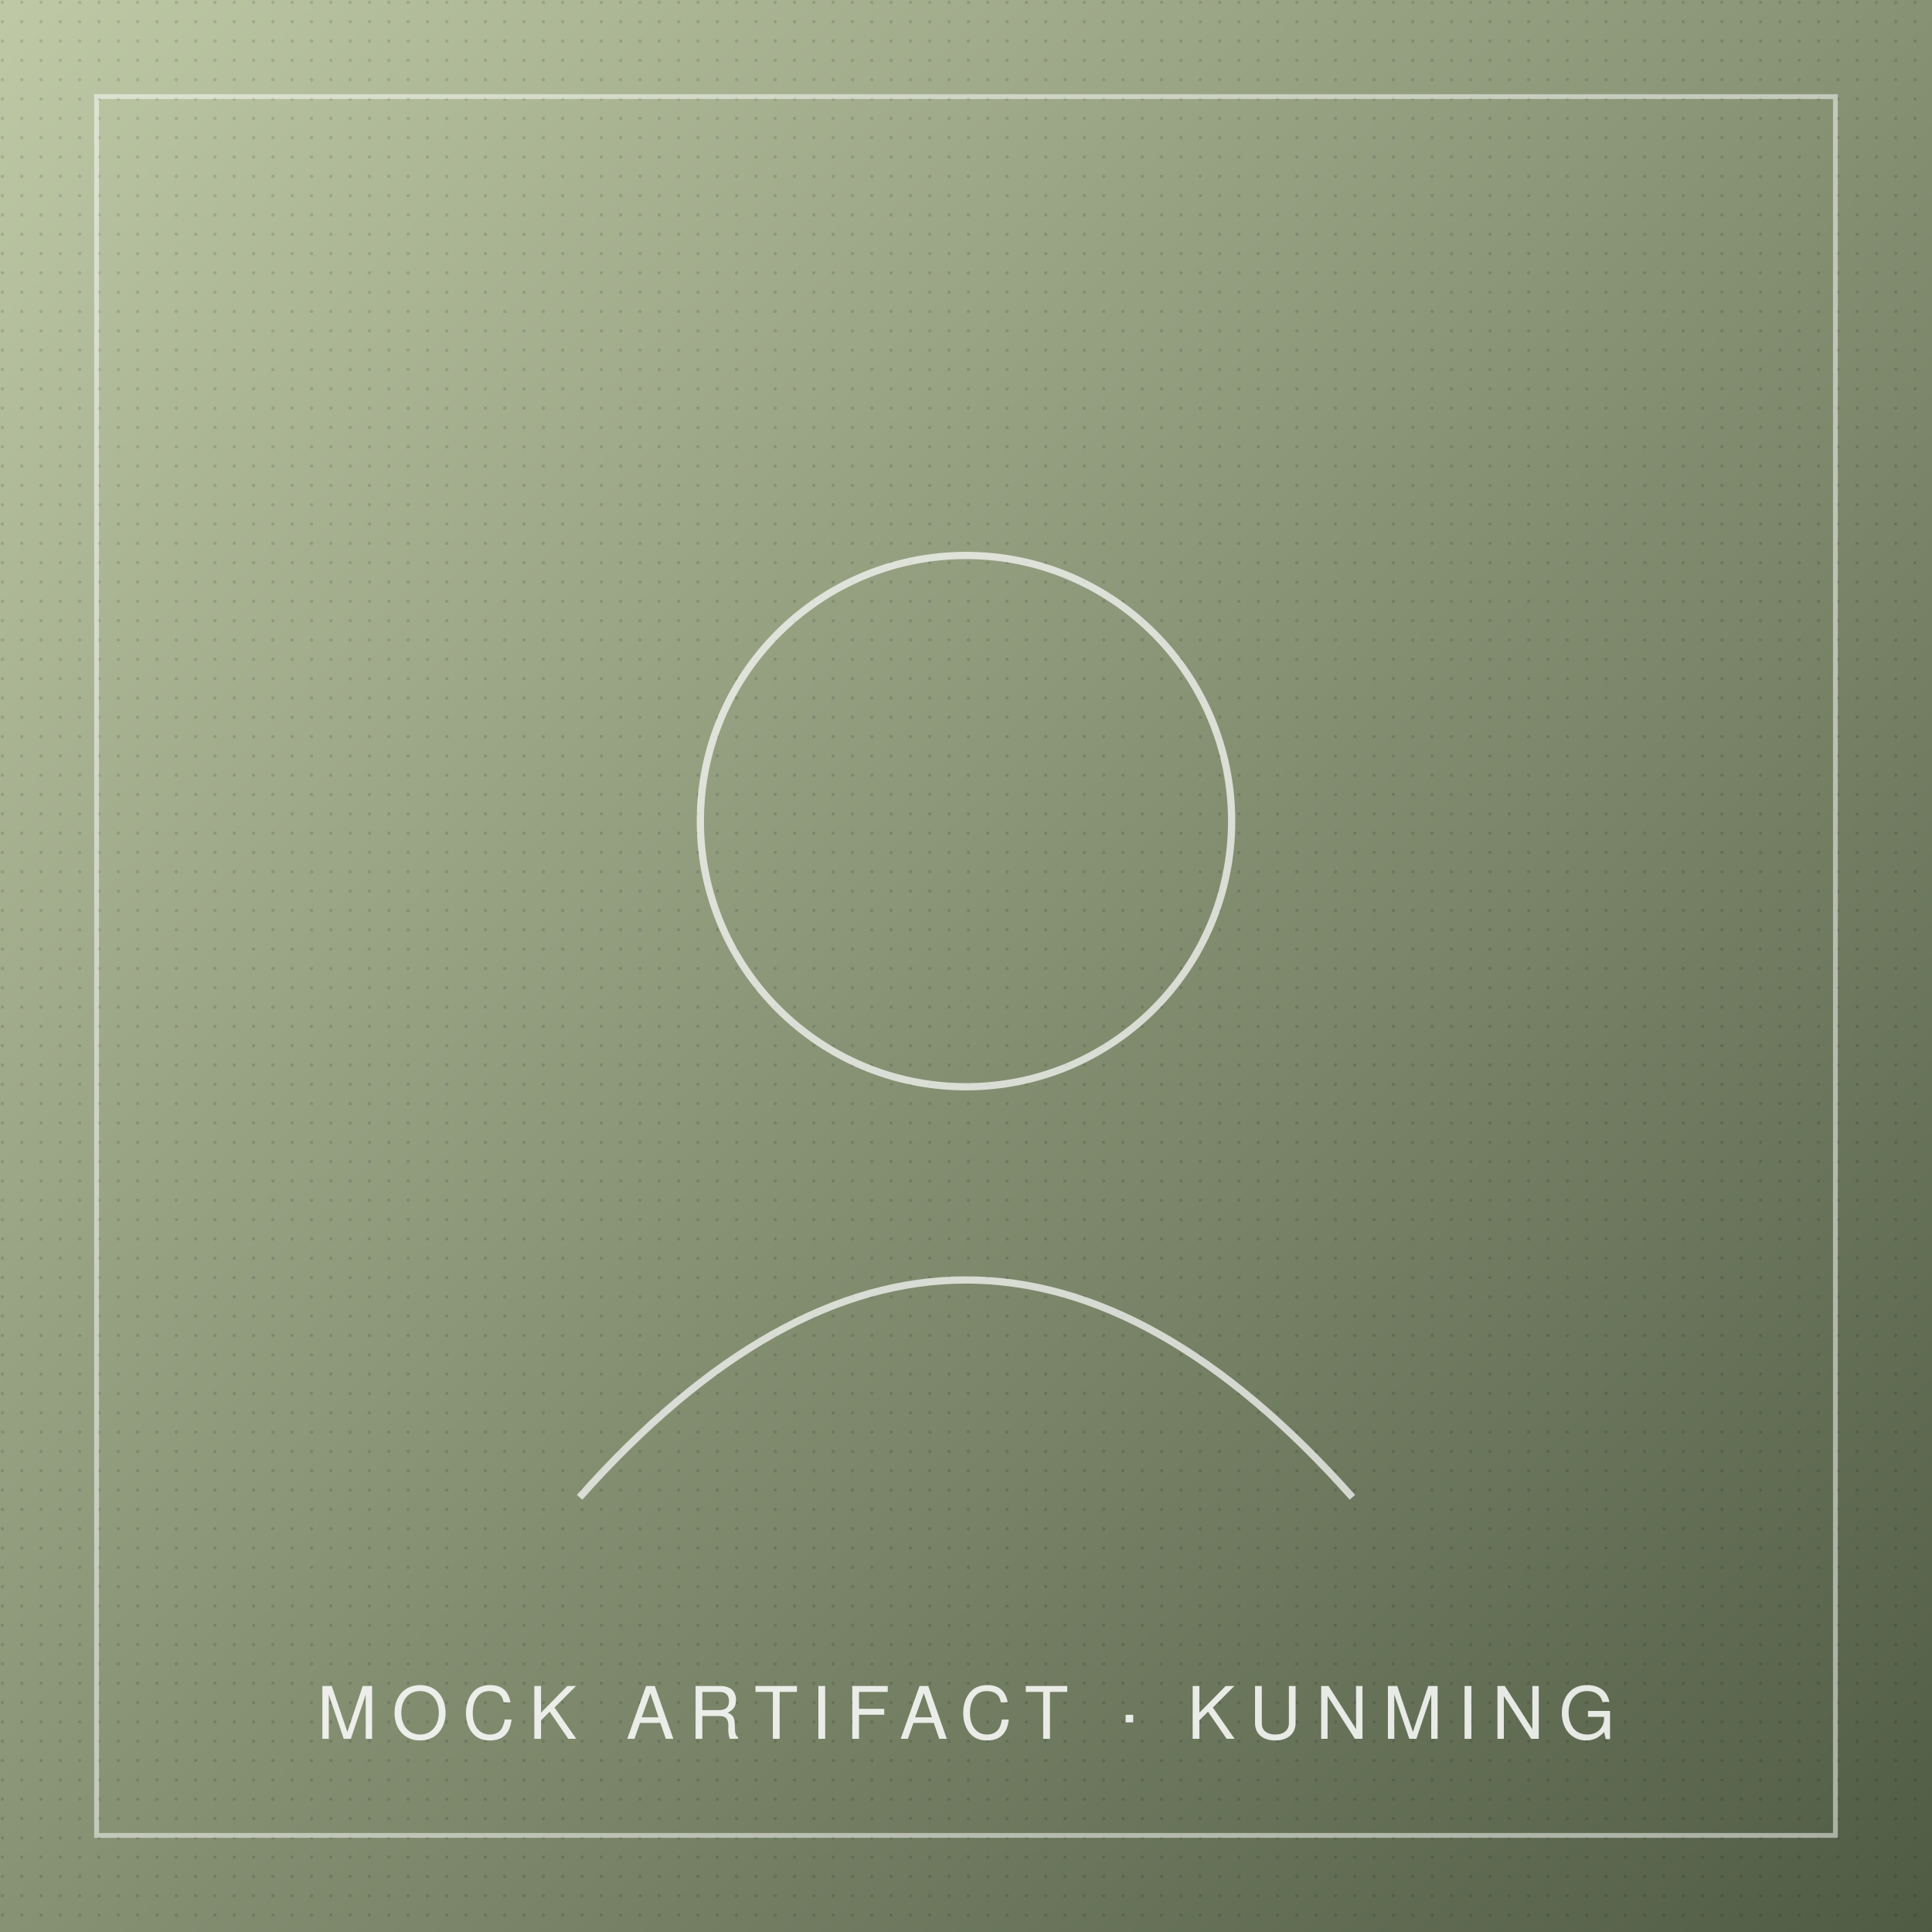
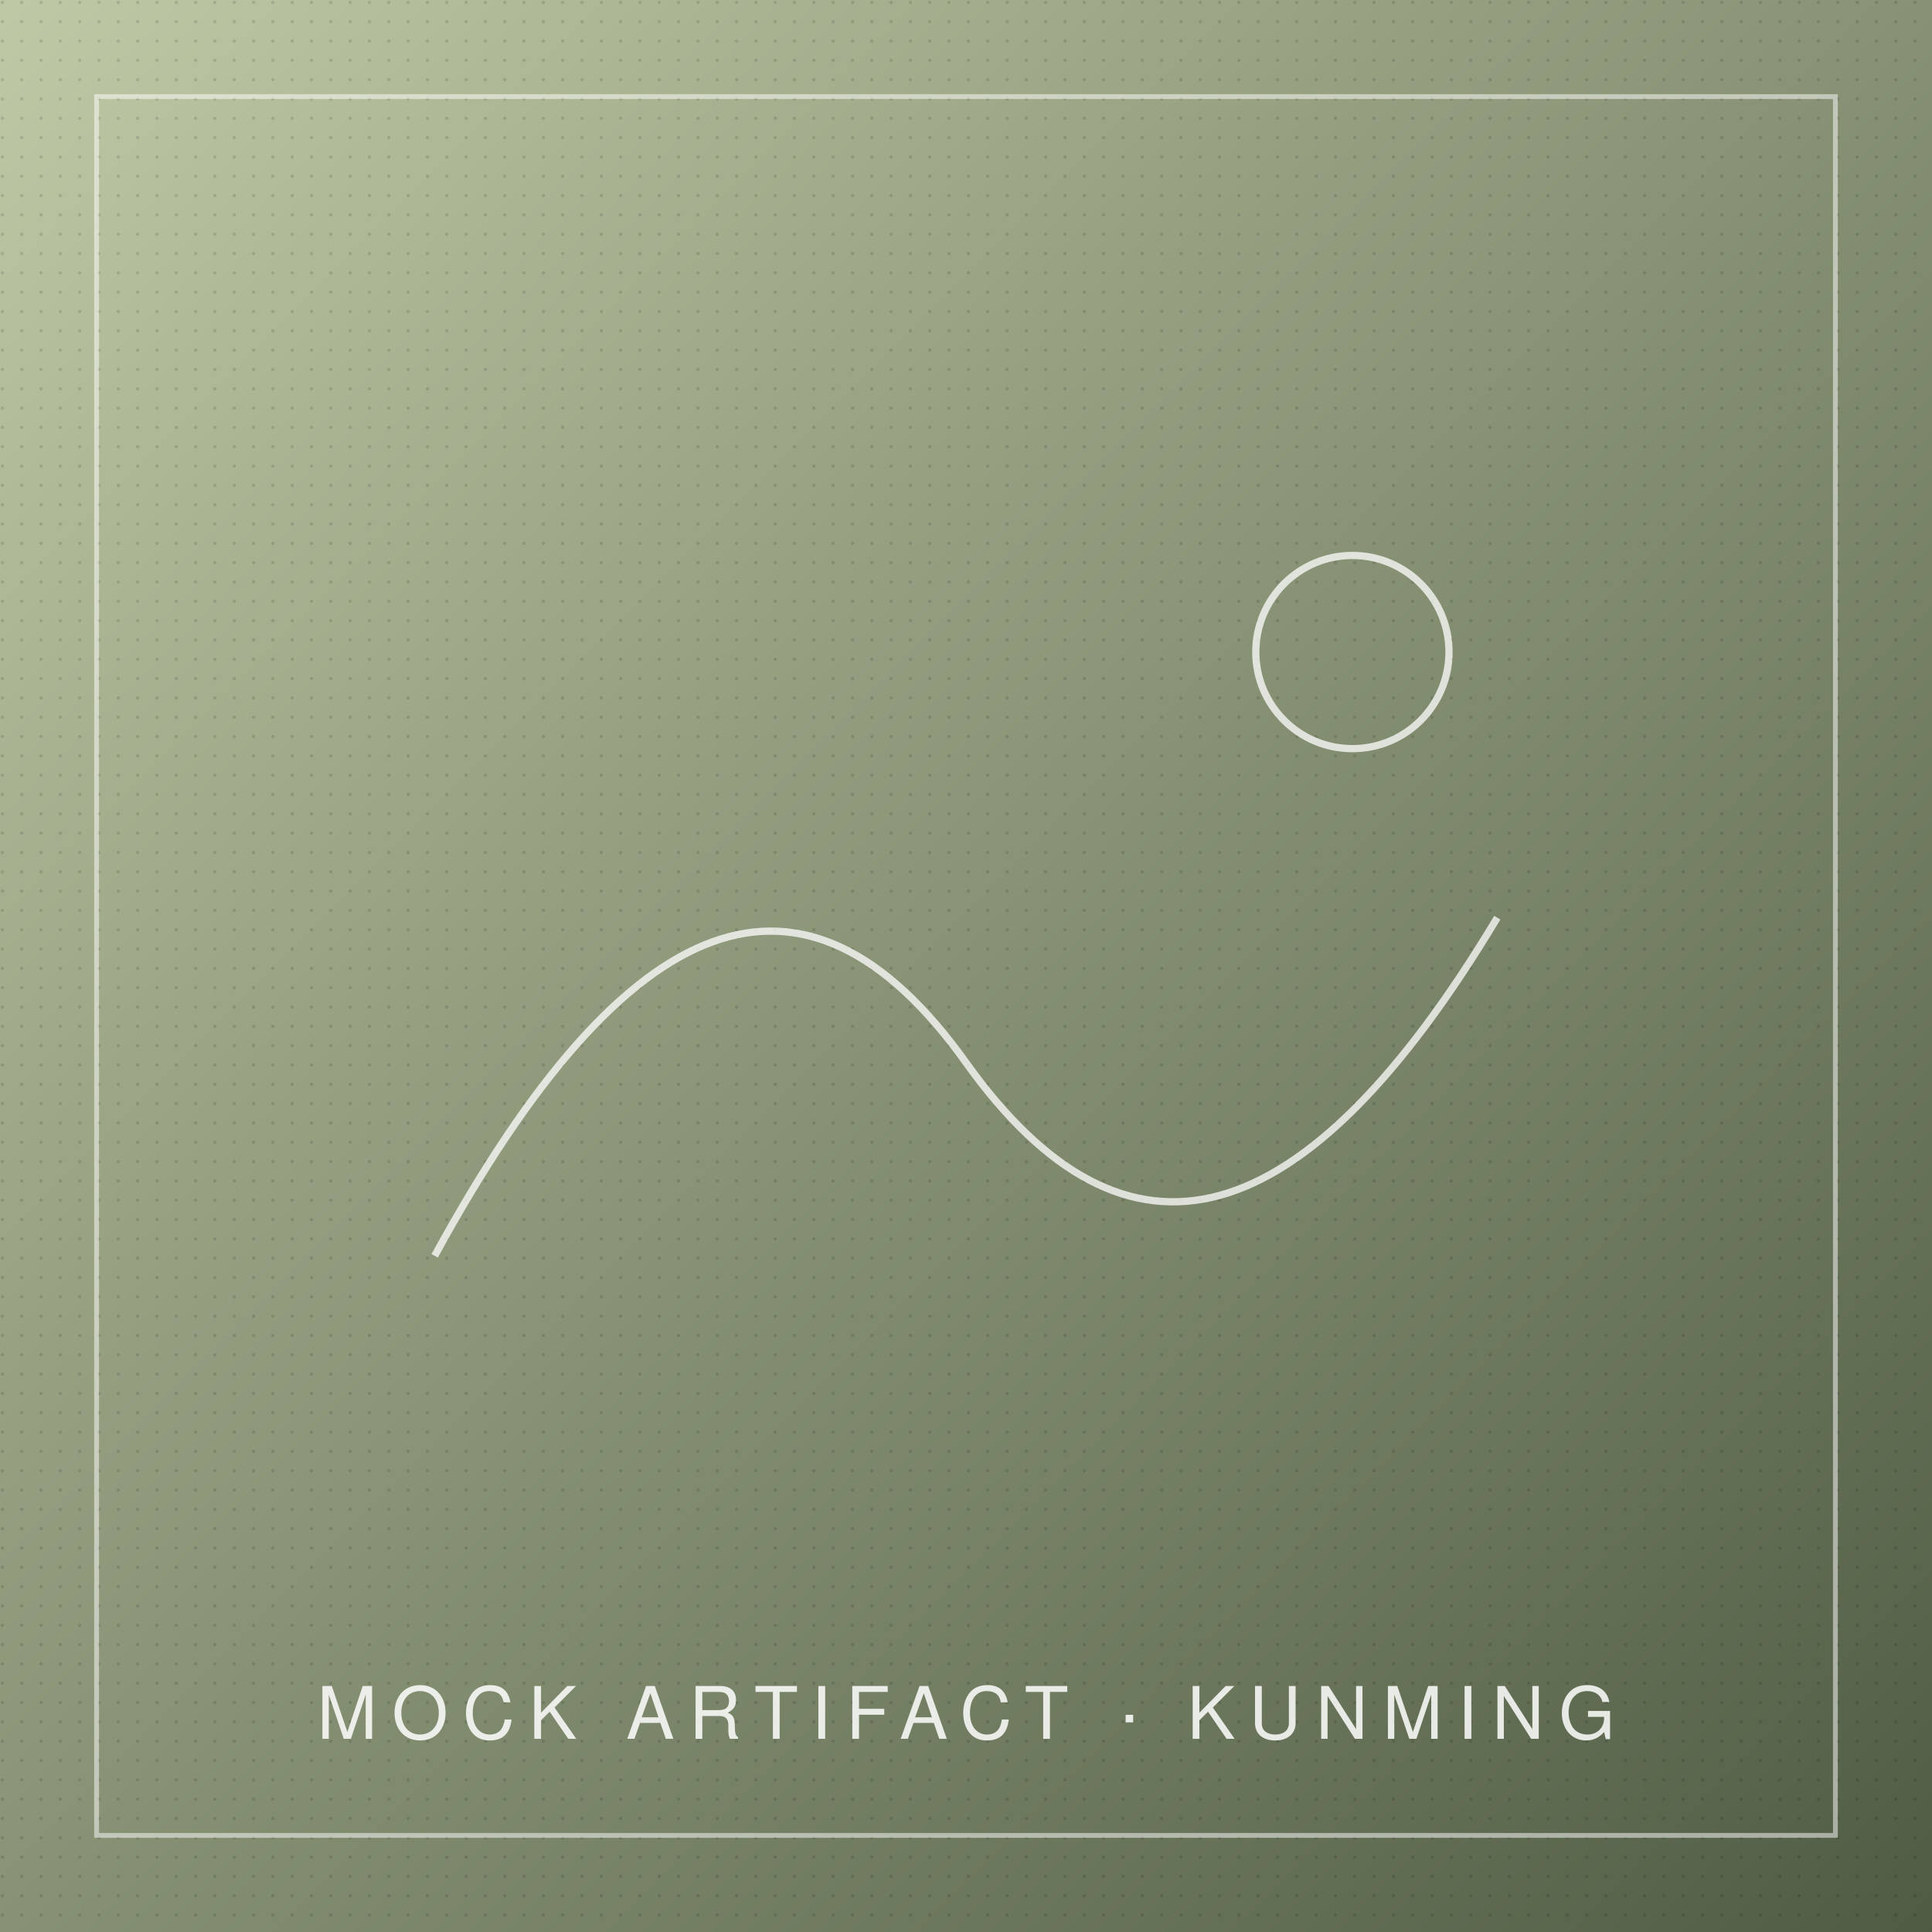
<svg xmlns="http://www.w3.org/2000/svg" viewBox="0 0 800 800">
  <defs>
    <linearGradient id="g" x1="0" y1="0" x2="1" y2="1">
      <stop offset="0" stop-color="#bfc9a6" />
      <stop offset="1" stop-color="#4f5b43" />
    </linearGradient>
    <pattern id="p" width="8" height="8" patternUnits="userSpaceOnUse">
      <circle cx="1" cy="1" r=".7" fill="#000" opacity=".12" />
    </pattern>
  </defs>
  <rect width="800" height="800" fill="url(#g)" />
  <rect width="800" height="800" fill="url(#p)" />
  <rect x="40" y="40" width="720" height="720" fill="none" stroke="#fff" stroke-opacity=".5" stroke-width="2" />
-   <circle cx="400" cy="340" r="110" fill="none" stroke="#fff" stroke-opacity=".7" stroke-width="3" />
-   <path d="M240 620 Q400 440 560 620" fill="none" stroke="#fff" stroke-opacity=".7" stroke-width="3" />
+   <g stroke="#fff" stroke-opacity=".75" stroke-width="3">
+     <path d="M180 520 Q300 300 400 440 T620 380" fill="none" />
+     <circle cx="560" cy="270" r="40" fill="none" />
+   </g>
  <text x="400" y="720" text-anchor="middle" font-family="Helvetica, Arial, sans-serif" font-size="30" letter-spacing="6" fill="#fff" fill-opacity=".85">MOCK ARTIFACT · KUNMING</text>
</svg>
